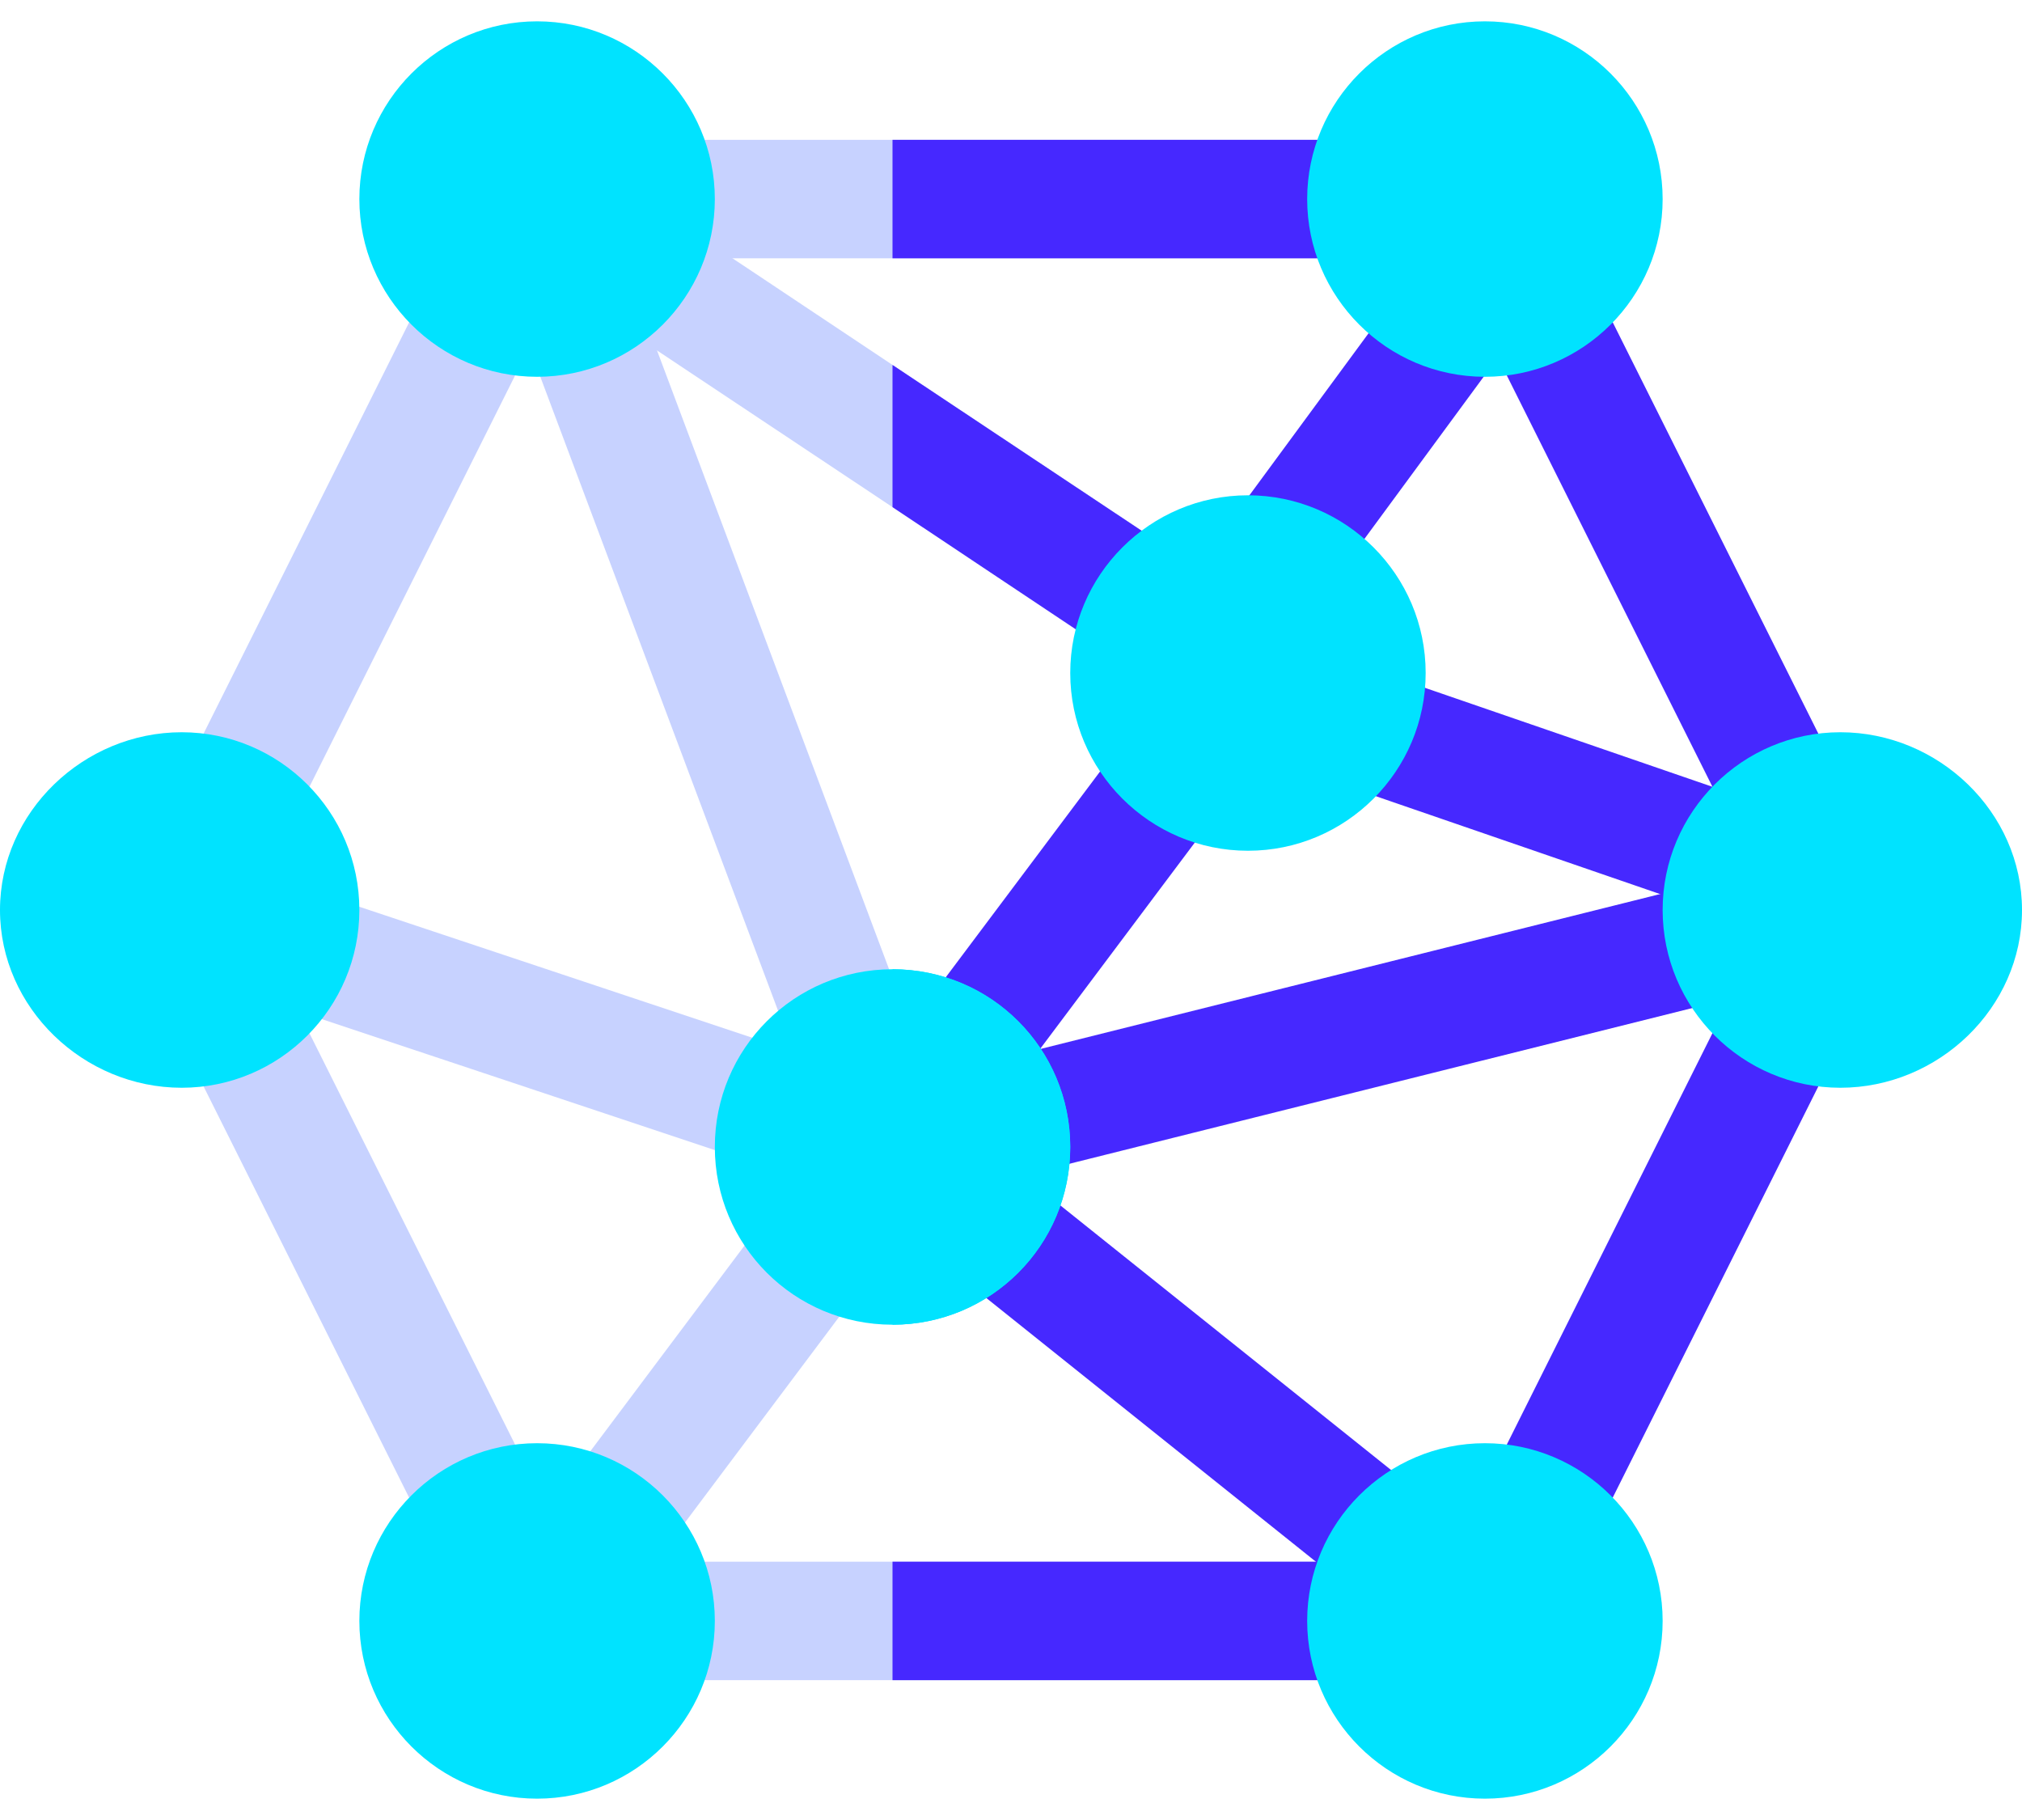
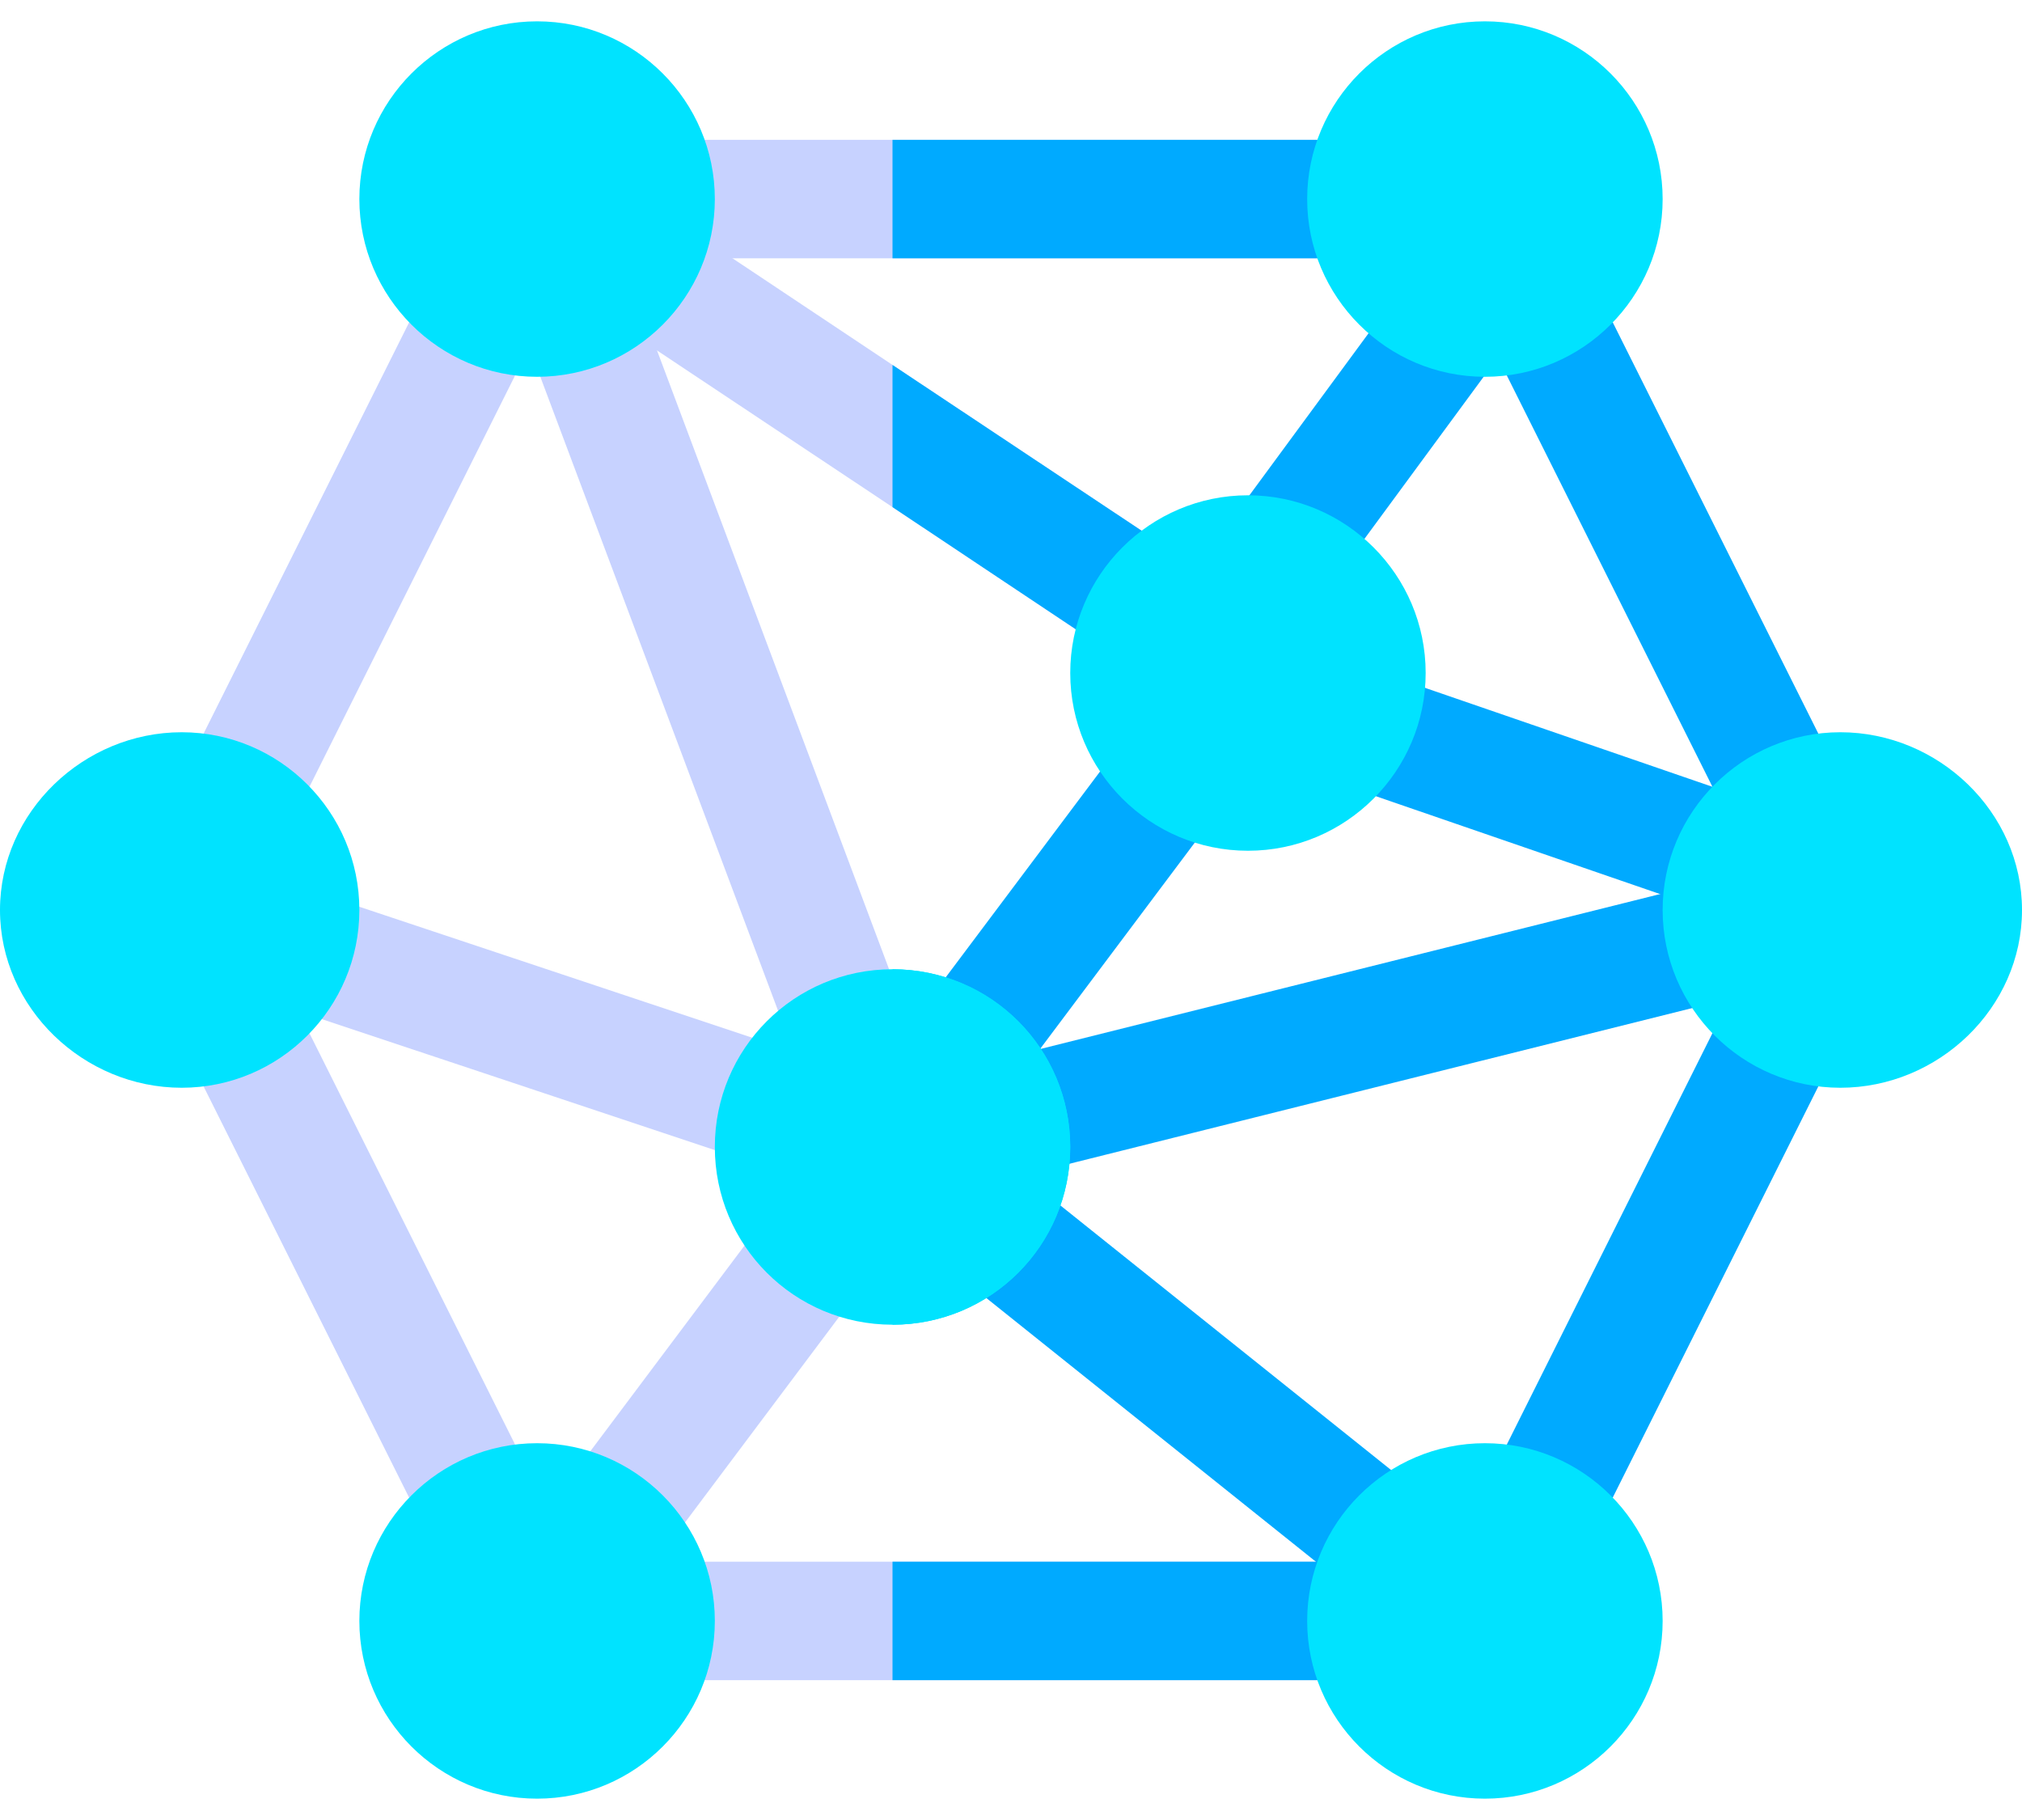
<svg xmlns="http://www.w3.org/2000/svg" width="40" height="36" viewBox="0 0 40 36" fill="none">
  <path d="M28.203 32.062C28.203 32.719 27.688 33.234 27.031 33.234H12.969C12.312 33.234 11.797 32.719 11.797 32.062C11.797 31.406 12.312 30.891 12.969 30.891H27.031C27.688 30.891 28.203 31.406 28.203 32.062Z" fill="#c7d2ff" />
-   <path d="M28.203 32.062C28.203 32.719 27.688 33.234 27.031 33.234H17.656V30.891H27.031C27.688 30.891 28.203 31.406 28.203 32.062Z" fill="#4628ff" />
+   <path d="M28.203 32.062C28.203 32.719 27.688 33.234 27.031 33.234H17.656V30.891H27.031C27.688 30.891 28.203 31.406 28.203 32.062Z" fill="#0af" />
  <path d="M28.203 3.938C28.203 4.594 27.688 5.109 27.031 5.109H12.969C12.312 5.109 11.797 4.594 11.797 3.938C11.797 3.281 12.312 2.766 12.969 2.766H27.031C27.688 2.766 28.203 3.281 28.203 3.938Z" fill="#c7d2ff" />
-   <path d="M35.358 17.075C34.928 17.075 34.515 16.838 34.309 16.428L29.374 6.558C29.084 5.979 29.319 5.275 29.898 4.986C30.476 4.697 31.181 4.93 31.471 5.51L36.405 15.379C36.695 15.958 36.46 16.662 35.881 16.952C35.713 17.035 35.534 17.075 35.358 17.075Z" fill="#4628ff" />
-   <path d="M30.421 31.138C30.244 31.138 30.066 31.098 29.898 31.014C29.487 30.809 29.25 30.395 29.25 29.966C29.25 29.79 29.29 29.61 29.374 29.442L34.308 19.573C34.599 18.993 35.3 18.761 35.881 19.048C36.292 19.253 36.528 19.668 36.528 20.097C36.528 20.273 36.488 20.453 36.405 20.621L31.47 30.49C31.264 30.901 30.851 31.138 30.421 31.138Z" fill="#4628ff" />
+   <path d="M35.358 17.075C34.928 17.075 34.515 16.838 34.309 16.428L29.374 6.558C29.084 5.979 29.319 5.275 29.898 4.986C30.476 4.697 31.181 4.93 31.471 5.51L36.405 15.379C36.695 15.958 36.46 16.662 35.881 16.952C35.713 17.035 35.534 17.075 35.358 17.075Z" fill="#0af" />
+   <path d="M30.421 31.138C30.244 31.138 30.066 31.098 29.898 31.014C29.487 30.809 29.25 30.395 29.25 29.966C29.25 29.79 29.29 29.61 29.374 29.442L34.308 19.573C34.599 18.993 35.3 18.761 35.881 19.048C36.292 19.253 36.528 19.668 36.528 20.097C36.528 20.273 36.488 20.453 36.405 20.621L31.47 30.49C31.264 30.901 30.851 31.138 30.421 31.138Z" fill="#0af" />
  <path d="M4.64 17.075C4.464 17.075 4.285 17.035 4.117 16.952C3.538 16.662 3.303 15.958 3.593 15.379L8.527 5.51C8.818 4.93 9.52 4.697 10.1 4.986C10.679 5.275 10.914 5.979 10.624 6.558L5.689 16.428C5.483 16.838 5.07 17.075 4.64 17.075Z" fill="#c7d2ff" />
  <path d="M9.577 31.138C9.147 31.138 8.733 30.901 8.527 30.49L3.593 20.621C3.303 20.042 3.538 19.338 4.117 19.048C4.695 18.761 5.4 18.993 5.689 19.573L10.624 29.442C10.914 30.021 10.679 30.725 10.1 31.014C9.932 31.098 9.753 31.138 9.577 31.138Z" fill="#c7d2ff" />
-   <path d="M34.311 18.124C34.184 18.124 34.056 18.103 33.93 18.06L26.404 15.469C25.792 15.258 25.467 14.591 25.677 13.98C25.888 13.368 26.556 13.044 27.166 13.253L34.692 15.844C35.304 16.055 35.629 16.722 35.419 17.333C35.252 17.819 34.797 18.124 34.311 18.124Z" fill="#4628ff" />
-   <path d="M25.257 12.21C25.016 12.21 24.773 12.136 24.563 11.983C24.043 11.599 23.93 10.866 24.314 10.344L27.864 5.517C28.247 4.996 28.978 4.885 29.503 5.267C30.023 5.651 30.135 6.384 29.752 6.906L26.202 11.733C25.972 12.046 25.617 12.21 25.257 12.21Z" fill="#4628ff" />
+   <path d="M34.311 18.124C34.184 18.124 34.056 18.103 33.93 18.06L26.404 15.469C25.792 15.258 25.467 14.591 25.677 13.98C25.888 13.368 26.556 13.044 27.166 13.253L34.692 15.844C35.304 16.055 35.629 16.722 35.419 17.333C35.252 17.819 34.797 18.124 34.311 18.124Z" fill="#0af" />
+   <path d="M25.257 12.21C25.016 12.21 24.773 12.136 24.563 11.983C24.043 11.599 23.93 10.866 24.314 10.344L27.864 5.517C28.247 4.996 28.978 4.885 29.503 5.267C30.023 5.651 30.135 6.384 29.752 6.906L26.202 11.733C25.972 12.046 25.617 12.21 25.257 12.21Z" fill="#0af" />
  <path d="M23.703 12.656C23.492 13.008 23.117 13.195 22.742 13.195C22.507 13.195 22.296 13.125 22.085 12.984L17.656 10.031L11.914 6.211C11.375 5.859 11.234 5.133 11.609 4.594C11.96 4.055 12.687 3.914 13.226 4.266L17.656 7.219L23.398 11.039C23.937 11.391 24.078 12.117 23.703 12.656Z" fill="#c7d2ff" />
-   <path d="M19.062 21.985C18.817 21.985 18.571 21.908 18.36 21.75C17.842 21.362 17.736 20.628 18.125 20.11L22.344 14.484C22.733 13.966 23.468 13.863 23.984 14.25C24.502 14.638 24.607 15.372 24.218 15.89L20 21.516C19.77 21.823 19.419 21.985 19.062 21.985Z" fill="#4628ff" />
+   <path d="M19.062 21.985C18.817 21.985 18.571 21.908 18.36 21.75C17.842 21.362 17.736 20.628 18.125 20.11L22.344 14.484C22.733 13.966 23.468 13.863 23.984 14.25C24.502 14.638 24.607 15.372 24.218 15.89L20 21.516C19.77 21.823 19.419 21.985 19.062 21.985Z" fill="#0af" />
  <path d="M15.435 23.118C15.313 23.118 15.188 23.098 15.065 23.057L5.449 19.853C4.836 19.649 4.504 18.985 4.709 18.371C4.913 17.759 5.572 17.422 6.191 17.63L15.806 20.835C16.42 21.038 16.752 21.702 16.547 22.317C16.383 22.808 15.927 23.118 15.435 23.118Z" fill="#c7d2ff" />
-   <path d="M27.542 31.771C27.286 31.771 27.027 31.687 26.811 31.515L18.752 25.067C18.247 24.662 18.165 23.925 18.569 23.419C18.975 22.915 19.711 22.831 20.217 23.236L28.276 29.683C28.78 30.088 28.863 30.826 28.459 31.331C28.227 31.62 27.887 31.771 27.542 31.771Z" fill="#4628ff" />
+   <path d="M27.542 31.771C27.286 31.771 27.027 31.687 26.811 31.515L18.752 25.067C18.247 24.662 18.165 23.925 18.569 23.419C18.975 22.915 19.711 22.831 20.217 23.236L28.276 29.683C28.78 30.088 28.863 30.826 28.459 31.331C28.227 31.62 27.887 31.771 27.542 31.771Z" fill="#0af" />
  <path d="M12.03 31.36C11.785 31.36 11.539 31.283 11.329 31.125C10.81 30.737 10.705 30.003 11.094 29.485L15.312 23.859C15.703 23.341 16.435 23.238 16.953 23.625C17.471 24.013 17.576 24.747 17.187 25.265L12.969 30.891C12.739 31.198 12.387 31.36 12.03 31.36Z" fill="#c7d2ff" />
  <path d="M16.831 21.664C16.357 21.664 15.91 21.375 15.734 20.904L10.348 6.544C10.121 5.938 10.428 5.263 11.034 5.035C11.638 4.808 12.315 5.114 12.543 5.72L17.929 20.081C18.155 20.687 17.849 21.362 17.243 21.59C17.107 21.64 16.968 21.664 16.831 21.664Z" fill="#c7d2ff" />
-   <path d="M19.929 23.291C19.403 23.291 18.926 22.936 18.793 22.403C18.636 21.776 19.018 21.139 19.646 20.983L33.848 17.433C34.474 17.273 35.111 17.656 35.268 18.285C35.426 18.912 35.044 19.549 34.416 19.705L20.214 23.255C20.119 23.279 20.023 23.291 19.929 23.291Z" fill="#4628ff" />
-   <path d="M27.031 5.109H17.656V2.766H27.031C27.688 2.766 28.203 3.281 28.203 3.938C28.203 4.594 27.688 5.109 27.031 5.109Z" fill="#4628ff" />
-   <path d="M23.703 12.656C23.492 13.008 23.117 13.195 22.742 13.195C22.508 13.195 22.297 13.125 22.086 12.984L17.656 10.031V7.219L23.398 11.039C23.937 11.391 24.078 12.117 23.703 12.656Z" fill="#4628ff" />
+   <path d="M19.929 23.291C19.403 23.291 18.926 22.936 18.793 22.403C18.636 21.776 19.018 21.139 19.646 20.983L33.848 17.433C34.474 17.273 35.111 17.656 35.268 18.285C35.426 18.912 35.044 19.549 34.416 19.705L20.214 23.255C20.119 23.279 20.023 23.291 19.929 23.291Z" fill="#0af" />
+   <path d="M27.031 5.109H17.656V2.766H27.031C27.688 2.766 28.203 3.281 28.203 3.938C28.203 4.594 27.688 5.109 27.031 5.109Z" fill="#0af" />
+   <path d="M23.703 12.656C23.492 13.008 23.117 13.195 22.742 13.195C22.508 13.195 22.297 13.125 22.086 12.984L17.656 10.031V7.219L23.398 11.039C23.937 11.391 24.078 12.117 23.703 12.656Z" fill="#0af" />
  <path d="M17.656 19.172C15.711 19.172 14.141 20.742 14.141 22.688C14.141 24.633 15.711 26.203 17.656 26.203C19.602 26.203 21.172 24.633 21.172 22.688C21.172 20.742 19.602 19.172 17.656 19.172Z" fill="#00E3FF" />
  <path d="M21.172 22.688C21.172 24.633 19.602 26.203 17.656 26.203V19.172C19.602 19.172 21.172 20.742 21.172 22.688Z" fill="#00E3FF" />
  <path d="M36.406 21.516C34.468 21.516 32.891 19.939 32.891 18C32.891 16.061 34.468 14.484 36.406 14.484C38.345 14.484 40 16.061 40 18C40 19.939 38.345 21.516 36.406 21.516Z" fill="#00E3FF" />
  <path d="M29.375 7.453C27.436 7.453 25.859 5.876 25.859 3.938C25.859 1.999 27.436 0.422 29.375 0.422C31.314 0.422 32.891 1.999 32.891 3.938C32.891 5.876 31.314 7.453 29.375 7.453Z" fill="#00E3FF" />
  <path d="M24.688 16.828C22.749 16.828 21.172 15.251 21.172 13.312C21.172 11.374 22.749 9.797 24.688 9.797C26.626 9.797 28.203 11.374 28.203 13.312C28.203 15.251 26.626 16.828 24.688 16.828Z" fill="#00E3FF" />
  <path d="M29.375 35.578C27.436 35.578 25.859 34.001 25.859 32.062C25.859 30.124 27.436 28.547 29.375 28.547C31.314 28.547 32.891 30.124 32.891 32.062C32.891 34.001 31.314 35.578 29.375 35.578Z" fill="#00E3FF" />
  <path d="M3.594 21.516C1.655 21.516 0 19.939 0 18C0 16.061 1.655 14.484 3.594 14.484C5.532 14.484 7.109 16.061 7.109 18C7.109 19.939 5.532 21.516 3.594 21.516Z" fill="#00E3FF" />
  <path d="M10.625 7.453C8.686 7.453 7.109 5.876 7.109 3.938C7.109 1.999 8.686 0.422 10.625 0.422C12.564 0.422 14.141 1.999 14.141 3.938C14.141 5.876 12.564 7.453 10.625 7.453Z" fill="#00E3FF" />
  <path d="M10.625 35.578C8.686 35.578 7.109 34.001 7.109 32.062C7.109 30.124 8.686 28.547 10.625 28.547C12.564 28.547 14.141 30.124 14.141 32.062C14.141 34.001 12.564 35.578 10.625 35.578Z" fill="#00E3FF" />
</svg>
